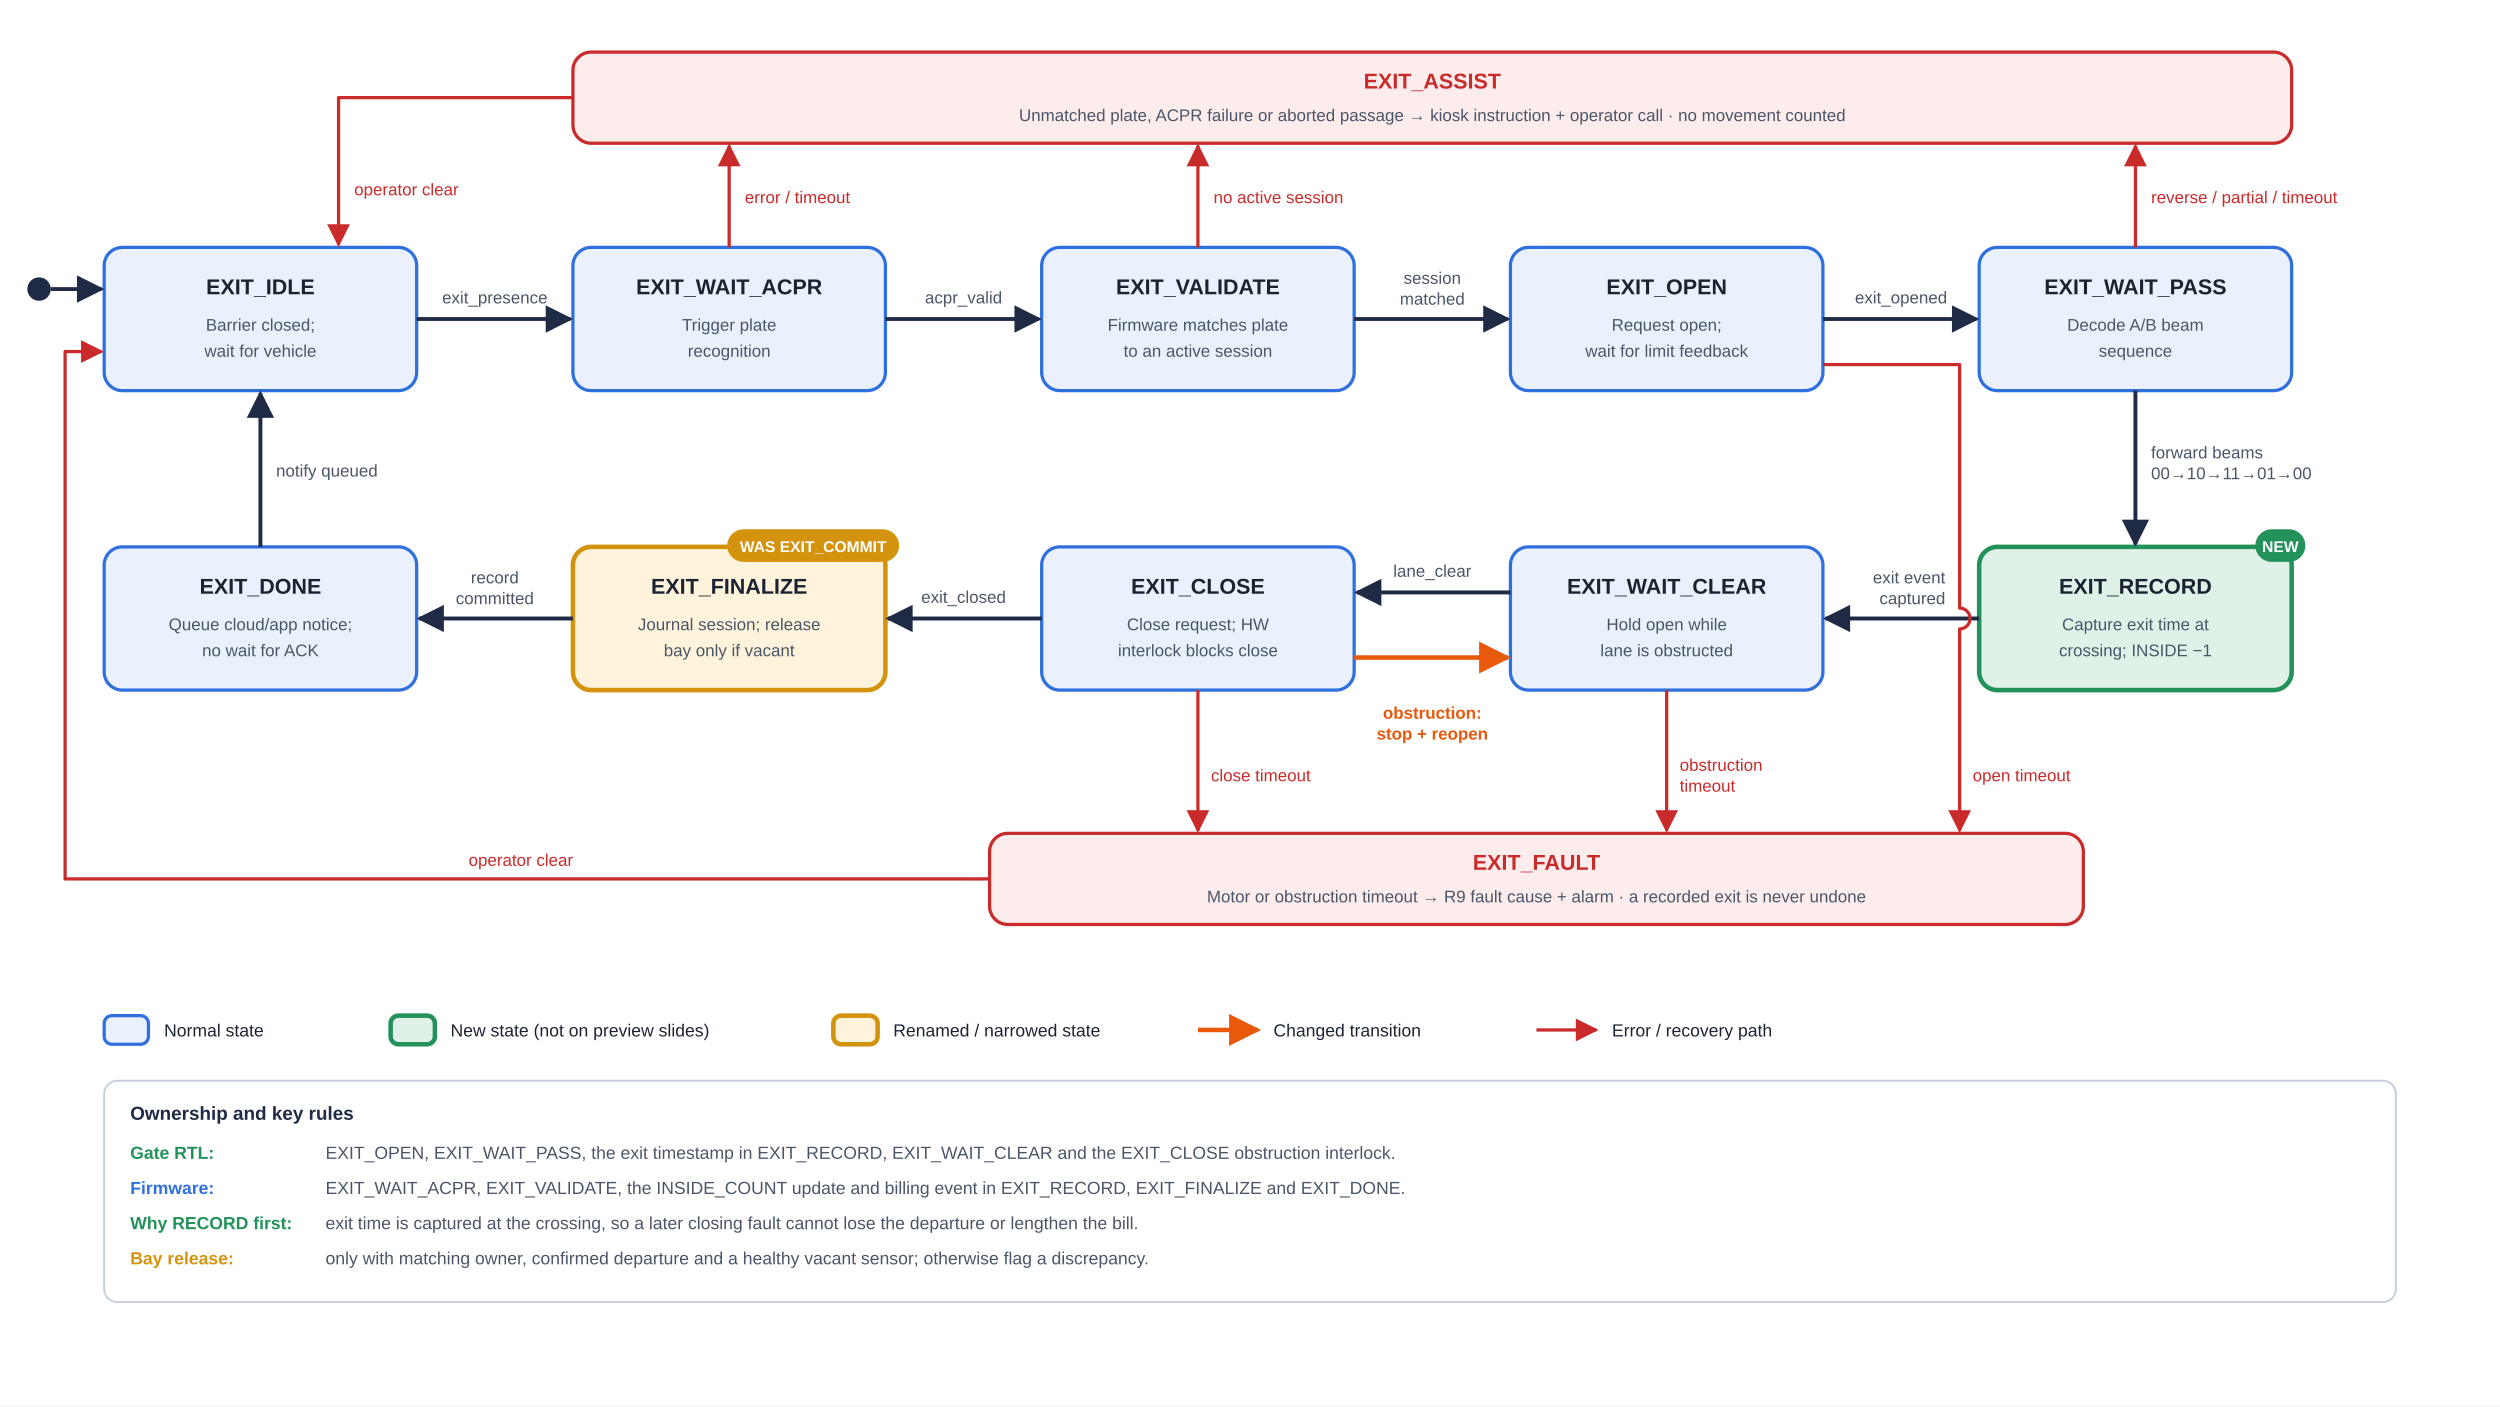
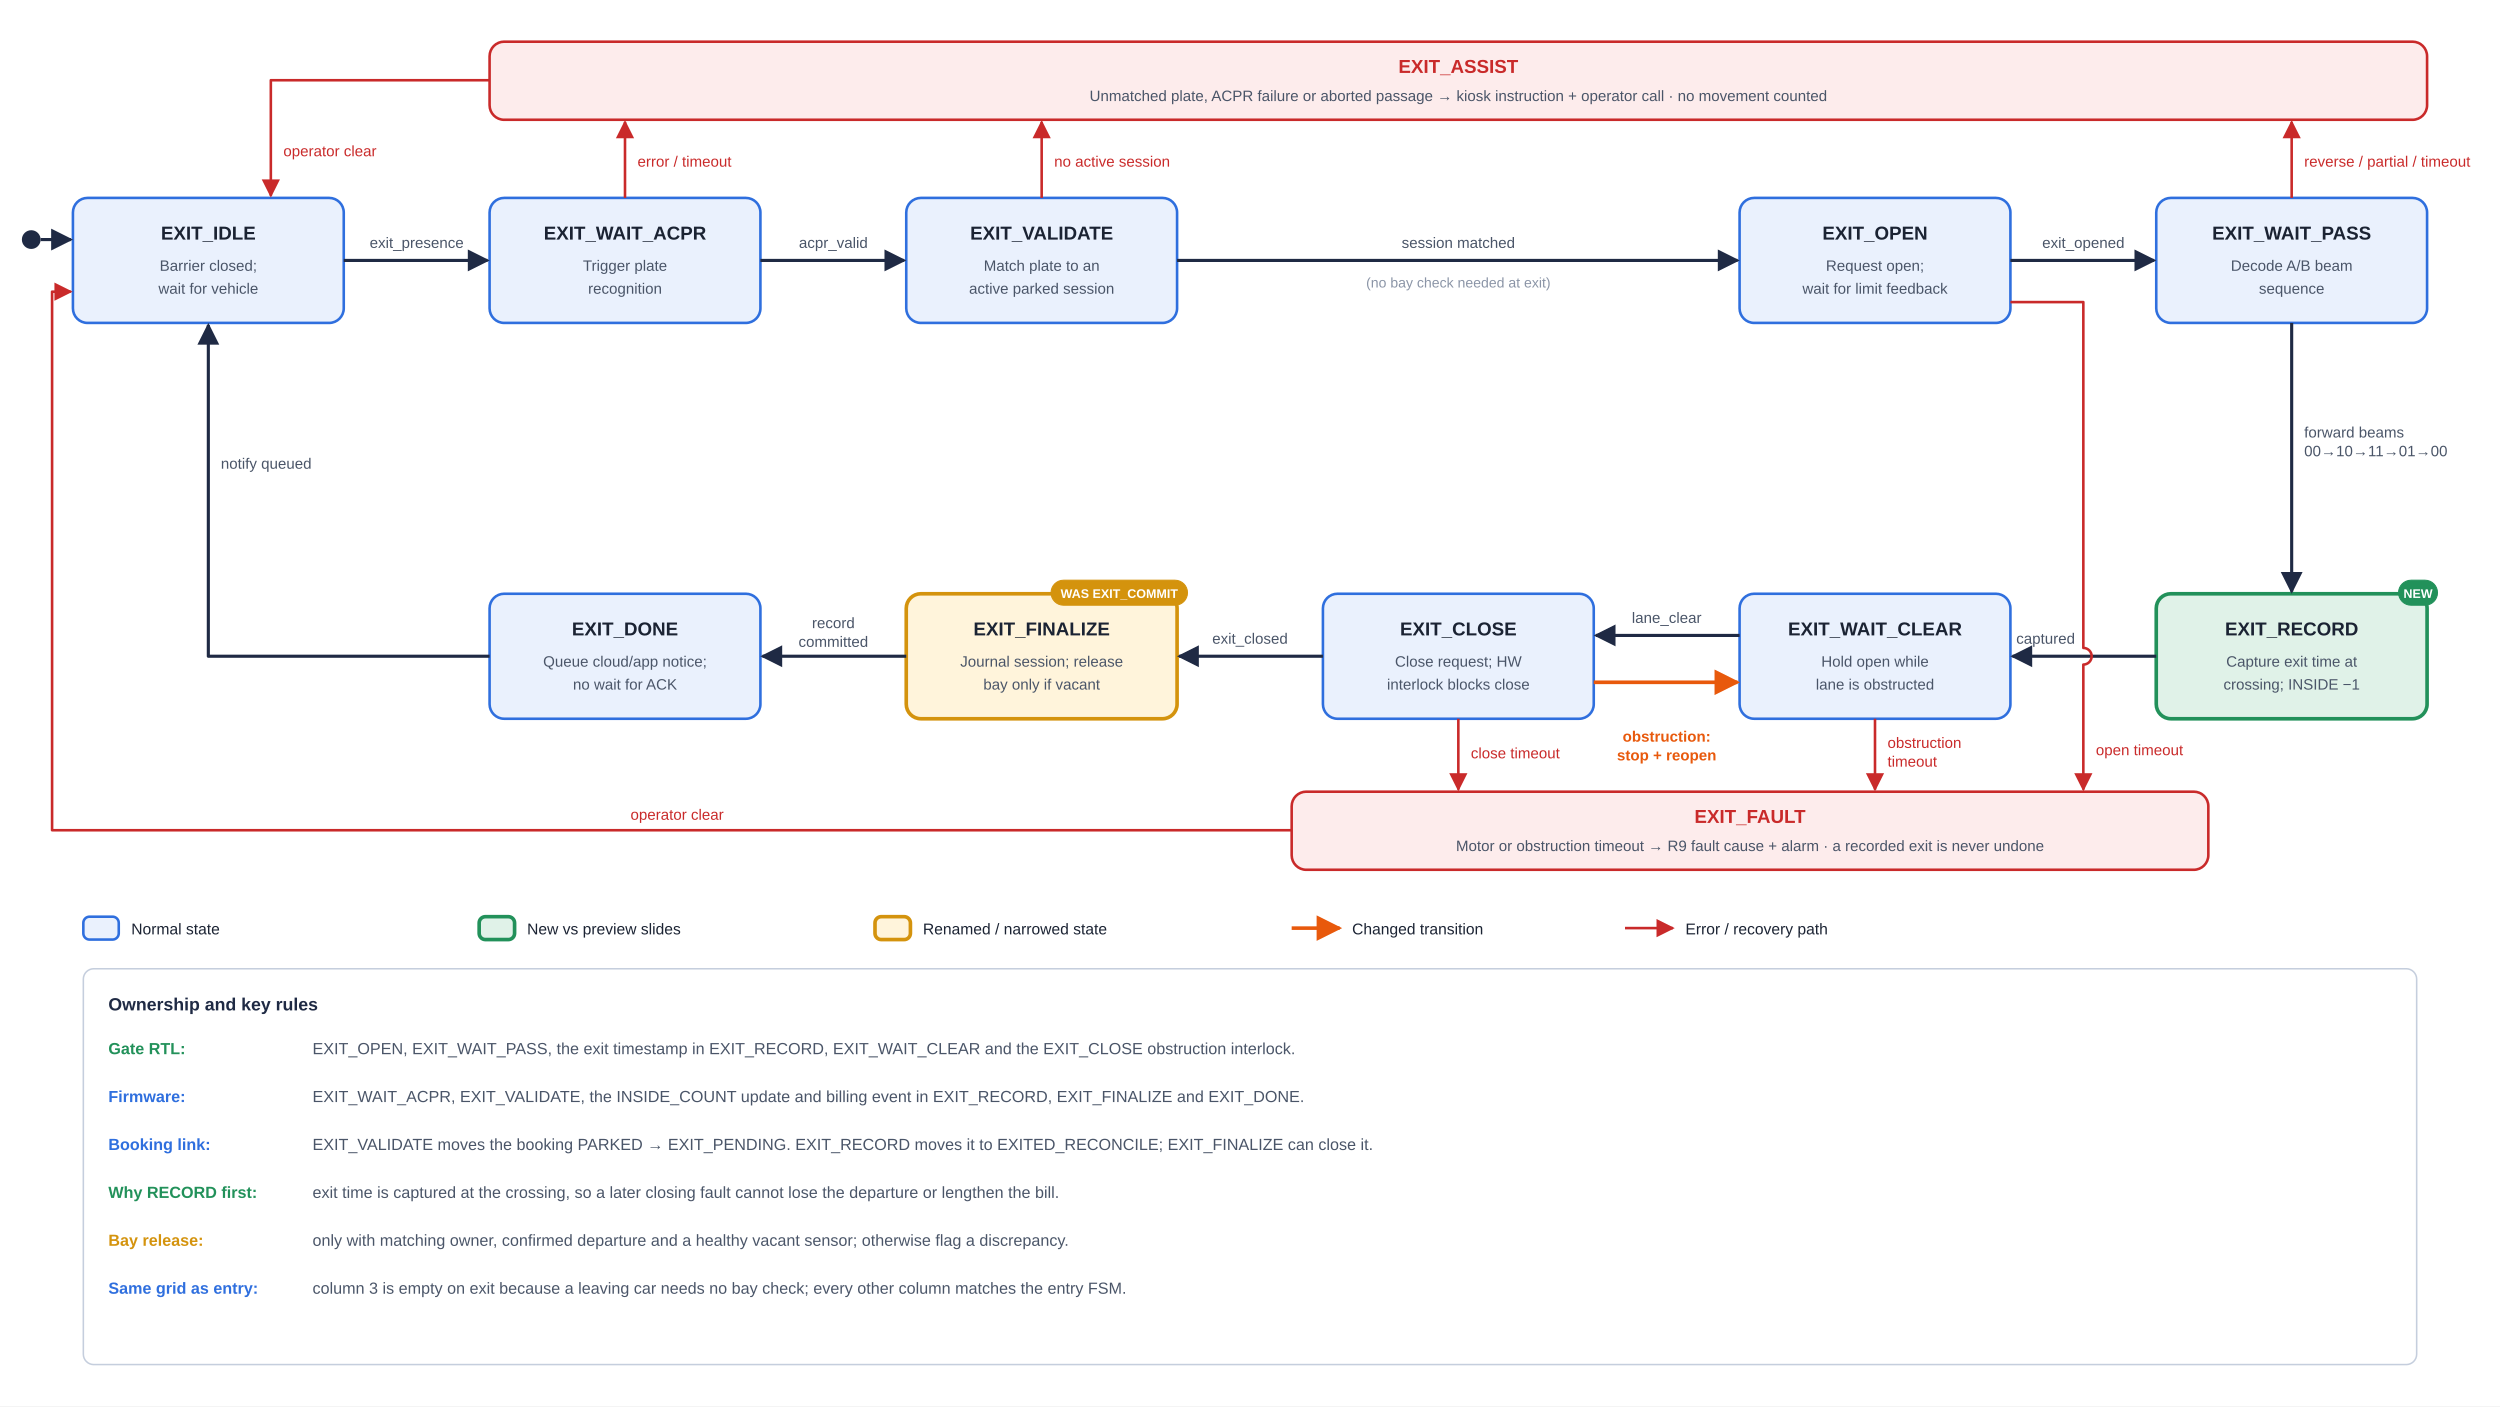
- <svg xmlns="http://www.w3.org/2000/svg" width="1920" height="1080" viewBox="0 0 1920 1080">
+ <svg xmlns="http://www.w3.org/2000/svg" width="2400" height="1350" viewBox="0 0 2400 1350">
  <defs>
    <marker id="a1F2A44" viewBox="0 0 10 10" refX="9" refY="5" markerWidth="7" markerHeight="7" orient="auto">
      <path d="M0,0 L10,5 L0,10 z" fill="#1F2A44" />
    </marker>
    <marker id="s1F2A44" viewBox="0 0 10 10" refX="1" refY="5" markerWidth="7" markerHeight="7" orient="auto">
      <path d="M10,0 L0,5 L10,10 z" fill="#1F2A44" />
    </marker>
    <marker id="aE8590C" viewBox="0 0 10 10" refX="9" refY="5" markerWidth="7" markerHeight="7" orient="auto">
      <path d="M0,0 L10,5 L0,10 z" fill="#E8590C" />
    </marker>
    <marker id="sE8590C" viewBox="0 0 10 10" refX="1" refY="5" markerWidth="7" markerHeight="7" orient="auto">
      <path d="M10,0 L0,5 L10,10 z" fill="#E8590C" />
    </marker>
    <marker id="aC92A2A" viewBox="0 0 10 10" refX="9" refY="5" markerWidth="7" markerHeight="7" orient="auto">
      <path d="M0,0 L10,5 L0,10 z" fill="#C92A2A" />
    </marker>
    <marker id="sC92A2A" viewBox="0 0 10 10" refX="1" refY="5" markerWidth="7" markerHeight="7" orient="auto">
      <path d="M10,0 L0,5 L10,10 z" fill="#C92A2A" />
    </marker>
+     <marker id="a22915A" viewBox="0 0 10 10" refX="9" refY="5" markerWidth="7" markerHeight="7" orient="auto">
+       <path d="M0,0 L10,5 L0,10 z" fill="#22915A" />
+     </marker>
+     <marker id="s22915A" viewBox="0 0 10 10" refX="1" refY="5" markerWidth="7" markerHeight="7" orient="auto">
+       <path d="M10,0 L0,5 L10,10 z" fill="#22915A" />
+     </marker>
  </defs>
-   <rect width="1920" height="1080" fill="#FFFFFF" />
-   <rect x="80" y="190" width="240" height="110" rx="14" fill="#EAF1FD" stroke="#2F6FDE" stroke-width="2.5" />
-   <text x="200" y="226" font-family="Segoe UI, Arial, Helvetica, sans-serif" font-size="16.5" font-weight="700" fill="#1B2333" text-anchor="middle">EXIT_IDLE</text>
-   <text x="200" y="254" font-family="Segoe UI, Arial, Helvetica, sans-serif" font-size="13" font-weight="400" fill="#4A5568" text-anchor="middle">Barrier closed;</text>
-   <text x="200" y="274" font-family="Segoe UI, Arial, Helvetica, sans-serif" font-size="13" font-weight="400" fill="#4A5568" text-anchor="middle">wait for vehicle</text>
-   <rect x="440" y="190" width="240" height="110" rx="14" fill="#EAF1FD" stroke="#2F6FDE" stroke-width="2.5" />
-   <text x="560" y="226" font-family="Segoe UI, Arial, Helvetica, sans-serif" font-size="16.5" font-weight="700" fill="#1B2333" text-anchor="middle">EXIT_WAIT_ACPR</text>
-   <text x="560" y="254" font-family="Segoe UI, Arial, Helvetica, sans-serif" font-size="13" font-weight="400" fill="#4A5568" text-anchor="middle">Trigger plate</text>
-   <text x="560" y="274" font-family="Segoe UI, Arial, Helvetica, sans-serif" font-size="13" font-weight="400" fill="#4A5568" text-anchor="middle">recognition</text>
-   <rect x="800" y="190" width="240" height="110" rx="14" fill="#EAF1FD" stroke="#2F6FDE" stroke-width="2.5" />
-   <text x="920" y="226" font-family="Segoe UI, Arial, Helvetica, sans-serif" font-size="16.5" font-weight="700" fill="#1B2333" text-anchor="middle">EXIT_VALIDATE</text>
-   <text x="920" y="254" font-family="Segoe UI, Arial, Helvetica, sans-serif" font-size="13" font-weight="400" fill="#4A5568" text-anchor="middle">Firmware matches plate</text>
-   <text x="920" y="274" font-family="Segoe UI, Arial, Helvetica, sans-serif" font-size="13" font-weight="400" fill="#4A5568" text-anchor="middle">to an active session</text>
-   <rect x="1160" y="190" width="240" height="110" rx="14" fill="#EAF1FD" stroke="#2F6FDE" stroke-width="2.5" />
-   <text x="1280" y="226" font-family="Segoe UI, Arial, Helvetica, sans-serif" font-size="16.5" font-weight="700" fill="#1B2333" text-anchor="middle">EXIT_OPEN</text>
-   <text x="1280" y="254" font-family="Segoe UI, Arial, Helvetica, sans-serif" font-size="13" font-weight="400" fill="#4A5568" text-anchor="middle">Request open;</text>
-   <text x="1280" y="274" font-family="Segoe UI, Arial, Helvetica, sans-serif" font-size="13" font-weight="400" fill="#4A5568" text-anchor="middle">wait for limit feedback</text>
-   <rect x="1520" y="190" width="240" height="110" rx="14" fill="#EAF1FD" stroke="#2F6FDE" stroke-width="2.5" />
-   <text x="1640" y="226" font-family="Segoe UI, Arial, Helvetica, sans-serif" font-size="16.5" font-weight="700" fill="#1B2333" text-anchor="middle">EXIT_WAIT_PASS</text>
-   <text x="1640" y="254" font-family="Segoe UI, Arial, Helvetica, sans-serif" font-size="13" font-weight="400" fill="#4A5568" text-anchor="middle">Decode A/B beam</text>
-   <text x="1640" y="274" font-family="Segoe UI, Arial, Helvetica, sans-serif" font-size="13" font-weight="400" fill="#4A5568" text-anchor="middle">sequence</text>
-   <rect x="1520" y="420" width="240" height="110" rx="14" fill="#E0F2E8" stroke="#22915A" stroke-width="3.5" />
-   <text x="1640" y="456" font-family="Segoe UI, Arial, Helvetica, sans-serif" font-size="16.5" font-weight="700" fill="#1B2333" text-anchor="middle">EXIT_RECORD</text>
-   <text x="1640" y="484" font-family="Segoe UI, Arial, Helvetica, sans-serif" font-size="13" font-weight="400" fill="#4A5568" text-anchor="middle">Capture exit time at</text>
-   <text x="1640" y="504" font-family="Segoe UI, Arial, Helvetica, sans-serif" font-size="13" font-weight="400" fill="#4A5568" text-anchor="middle">crossing; INSIDE −1</text>
-   <rect x="1732.6" y="407" width="37.4" height="24" rx="12" fill="#22915A" stroke="#22915A" stroke-width="1" />
-   <text x="1751.3" y="424" font-family="Segoe UI, Arial, Helvetica, sans-serif" font-size="12" font-weight="700" fill="#FFFFFF" text-anchor="middle">NEW</text>
-   <rect x="1160" y="420" width="240" height="110" rx="14" fill="#EAF1FD" stroke="#2F6FDE" stroke-width="2.5" />
-   <text x="1280" y="456" font-family="Segoe UI, Arial, Helvetica, sans-serif" font-size="16.5" font-weight="700" fill="#1B2333" text-anchor="middle">EXIT_WAIT_CLEAR</text>
-   <text x="1280" y="484" font-family="Segoe UI, Arial, Helvetica, sans-serif" font-size="13" font-weight="400" fill="#4A5568" text-anchor="middle">Hold open while</text>
-   <text x="1280" y="504" font-family="Segoe UI, Arial, Helvetica, sans-serif" font-size="13" font-weight="400" fill="#4A5568" text-anchor="middle">lane is obstructed</text>
-   <rect x="800" y="420" width="240" height="110" rx="14" fill="#EAF1FD" stroke="#2F6FDE" stroke-width="2.5" />
-   <text x="920" y="456" font-family="Segoe UI, Arial, Helvetica, sans-serif" font-size="16.5" font-weight="700" fill="#1B2333" text-anchor="middle">EXIT_CLOSE</text>
-   <text x="920" y="484" font-family="Segoe UI, Arial, Helvetica, sans-serif" font-size="13" font-weight="400" fill="#4A5568" text-anchor="middle">Close request; HW</text>
-   <text x="920" y="504" font-family="Segoe UI, Arial, Helvetica, sans-serif" font-size="13" font-weight="400" fill="#4A5568" text-anchor="middle">interlock blocks close</text>
-   <rect x="440" y="420" width="240" height="110" rx="14" fill="#FFF4DB" stroke="#D4930D" stroke-width="3.5" />
-   <text x="560" y="456" font-family="Segoe UI, Arial, Helvetica, sans-serif" font-size="16.5" font-weight="700" fill="#1B2333" text-anchor="middle">EXIT_FINALIZE</text>
-   <text x="560" y="484" font-family="Segoe UI, Arial, Helvetica, sans-serif" font-size="13" font-weight="400" fill="#4A5568" text-anchor="middle">Journal session; release</text>
-   <text x="560" y="504" font-family="Segoe UI, Arial, Helvetica, sans-serif" font-size="13" font-weight="400" fill="#4A5568" text-anchor="middle">bay only if vacant</text>
-   <rect x="559.0" y="407" width="131.0" height="24" rx="12" fill="#D4930D" stroke="#D4930D" stroke-width="1" />
-   <text x="624.5" y="424" font-family="Segoe UI, Arial, Helvetica, sans-serif" font-size="12" font-weight="700" fill="#FFFFFF" text-anchor="middle">WAS EXIT_COMMIT</text>
-   <rect x="80" y="420" width="240" height="110" rx="14" fill="#EAF1FD" stroke="#2F6FDE" stroke-width="2.5" />
-   <text x="200" y="456" font-family="Segoe UI, Arial, Helvetica, sans-serif" font-size="16.5" font-weight="700" fill="#1B2333" text-anchor="middle">EXIT_DONE</text>
-   <text x="200" y="484" font-family="Segoe UI, Arial, Helvetica, sans-serif" font-size="13" font-weight="400" fill="#4A5568" text-anchor="middle">Queue cloud/app notice;</text>
-   <text x="200" y="504" font-family="Segoe UI, Arial, Helvetica, sans-serif" font-size="13" font-weight="400" fill="#4A5568" text-anchor="middle">no wait for ACK</text>
-   <rect x="440" y="40" width="1320" height="70" rx="14" fill="#FDECEC" stroke="#C92A2A" stroke-width="2.5" />
-   <text x="1100" y="68" font-family="Segoe UI, Arial, Helvetica, sans-serif" font-size="16.5" font-weight="700" fill="#C92A2A" text-anchor="middle">EXIT_ASSIST</text>
-   <text x="1100" y="93" font-family="Segoe UI, Arial, Helvetica, sans-serif" font-size="13" font-weight="400" fill="#4A5568" text-anchor="middle">Unmatched plate, ACPR failure or aborted passage  →  kiosk instruction + operator call  ·  no movement counted</text>
-   <rect x="760" y="640" width="840" height="70" rx="14" fill="#FDECEC" stroke="#C92A2A" stroke-width="2.5" />
-   <text x="1180" y="668" font-family="Segoe UI, Arial, Helvetica, sans-serif" font-size="16.5" font-weight="700" fill="#C92A2A" text-anchor="middle">EXIT_FAULT</text>
-   <text x="1180" y="693" font-family="Segoe UI, Arial, Helvetica, sans-serif" font-size="13" font-weight="400" fill="#4A5568" text-anchor="middle">Motor or obstruction timeout  →  R9 fault cause + alarm  ·  a recorded exit is never undone</text>
-   <path d="M320,245 H438" fill="none" stroke="#1F2A44" stroke-width="3" stroke-linejoin="round" marker-end="url(#a1F2A44)" />
-   <text x="380" y="233" font-family="Segoe UI, Arial, Helvetica, sans-serif" font-size="13" font-weight="500" fill="#4A5568" text-anchor="middle">exit_presence</text>
-   <path d="M680,245 H798" fill="none" stroke="#1F2A44" stroke-width="3" stroke-linejoin="round" marker-end="url(#a1F2A44)" />
-   <text x="740" y="233" font-family="Segoe UI, Arial, Helvetica, sans-serif" font-size="13" font-weight="500" fill="#4A5568" text-anchor="middle">acpr_valid</text>
-   <path d="M1040,245 H1158" fill="none" stroke="#1F2A44" stroke-width="3" stroke-linejoin="round" marker-end="url(#a1F2A44)" />
-   <text x="1100" y="218" font-family="Segoe UI, Arial, Helvetica, sans-serif" font-size="13" font-weight="500" fill="#4A5568" text-anchor="middle">session</text>
-   <text x="1100" y="234" font-family="Segoe UI, Arial, Helvetica, sans-serif" font-size="13" font-weight="500" fill="#4A5568" text-anchor="middle">matched</text>
-   <path d="M1400,245 H1518" fill="none" stroke="#1F2A44" stroke-width="3" stroke-linejoin="round" marker-end="url(#a1F2A44)" />
-   <text x="1460" y="233" font-family="Segoe UI, Arial, Helvetica, sans-serif" font-size="13" font-weight="500" fill="#4A5568" text-anchor="middle">exit_opened</text>
-   <path d="M1640,300 V418" fill="none" stroke="#1F2A44" stroke-width="3" stroke-linejoin="round" marker-end="url(#a1F2A44)" />
-   <text x="1652" y="352" font-family="Segoe UI, Arial, Helvetica, sans-serif" font-size="13" font-weight="500" fill="#4A5568" text-anchor="start">forward beams</text>
-   <text x="1652" y="368" font-family="Segoe UI, Arial, Helvetica, sans-serif" font-size="13" font-weight="500" fill="#4A5568" text-anchor="start">00→10→11→01→00</text>
-   <path d="M1520,475 H1402" fill="none" stroke="#1F2A44" stroke-width="3" stroke-linejoin="round" marker-end="url(#a1F2A44)" />
-   <text x="1494" y="448" font-family="Segoe UI, Arial, Helvetica, sans-serif" font-size="13" font-weight="500" fill="#4A5568" text-anchor="end">exit event</text>
-   <text x="1494" y="464" font-family="Segoe UI, Arial, Helvetica, sans-serif" font-size="13" font-weight="500" fill="#4A5568" text-anchor="end">captured</text>
-   <path d="M1160,455 H1042" fill="none" stroke="#1F2A44" stroke-width="3" stroke-linejoin="round" marker-end="url(#a1F2A44)" />
-   <text x="1100" y="443" font-family="Segoe UI, Arial, Helvetica, sans-serif" font-size="13" font-weight="500" fill="#4A5568" text-anchor="middle">lane_clear</text>
-   <path d="M1040,505 H1158" fill="none" stroke="#E8590C" stroke-width="3.5" stroke-linejoin="round" marker-end="url(#aE8590C)" />
-   <text x="1100" y="552" font-family="Segoe UI, Arial, Helvetica, sans-serif" font-size="13" font-weight="700" fill="#E8590C" text-anchor="middle">obstruction:</text>
-   <text x="1100" y="568" font-family="Segoe UI, Arial, Helvetica, sans-serif" font-size="13" font-weight="700" fill="#E8590C" text-anchor="middle">stop + reopen</text>
-   <path d="M800,475 H682" fill="none" stroke="#1F2A44" stroke-width="3" stroke-linejoin="round" marker-end="url(#a1F2A44)" />
-   <text x="740" y="463" font-family="Segoe UI, Arial, Helvetica, sans-serif" font-size="13" font-weight="500" fill="#4A5568" text-anchor="middle">exit_closed</text>
-   <path d="M440,475 H322" fill="none" stroke="#1F2A44" stroke-width="3" stroke-linejoin="round" marker-end="url(#a1F2A44)" />
-   <text x="380" y="448" font-family="Segoe UI, Arial, Helvetica, sans-serif" font-size="13" font-weight="500" fill="#4A5568" text-anchor="middle">record</text>
-   <text x="380" y="464" font-family="Segoe UI, Arial, Helvetica, sans-serif" font-size="13" font-weight="500" fill="#4A5568" text-anchor="middle">committed</text>
-   <path d="M200,420 V302" fill="none" stroke="#1F2A44" stroke-width="3" stroke-linejoin="round" marker-end="url(#a1F2A44)" />
-   <text x="212" y="366" font-family="Segoe UI, Arial, Helvetica, sans-serif" font-size="13" font-weight="500" fill="#4A5568" text-anchor="start">notify queued</text>
-   <circle cx="30" cy="222" r="9" fill="#1F2A44" />
-   <path d="M39,222 H78" fill="none" stroke="#1F2A44" stroke-width="3" stroke-linejoin="round" marker-end="url(#a1F2A44)" />
-   <path d="M560,190 V112" fill="none" stroke="#C92A2A" stroke-width="2.5" stroke-linejoin="round" marker-end="url(#aC92A2A)" />
-   <text x="572" y="156" font-family="Segoe UI, Arial, Helvetica, sans-serif" font-size="13" font-weight="500" fill="#C92A2A" text-anchor="start">error / timeout</text>
-   <path d="M920,190 V112" fill="none" stroke="#C92A2A" stroke-width="2.5" stroke-linejoin="round" marker-end="url(#aC92A2A)" />
-   <text x="932" y="156" font-family="Segoe UI, Arial, Helvetica, sans-serif" font-size="13" font-weight="500" fill="#C92A2A" text-anchor="start">no active session</text>
-   <path d="M1640,190 V112" fill="none" stroke="#C92A2A" stroke-width="2.5" stroke-linejoin="round" marker-end="url(#aC92A2A)" />
-   <text x="1652" y="156" font-family="Segoe UI, Arial, Helvetica, sans-serif" font-size="13" font-weight="500" fill="#C92A2A" text-anchor="start">reverse / partial / timeout</text>
-   <path d="M1400,280 H1505 V467 A8,8 0 0,1 1505,483 V638" fill="none" stroke="#C92A2A" stroke-width="2.5" stroke-linejoin="round" marker-end="url(#aC92A2A)" />
-   <text x="1515" y="600" font-family="Segoe UI, Arial, Helvetica, sans-serif" font-size="13" font-weight="500" fill="#C92A2A" text-anchor="start">open timeout</text>
-   <path d="M1280,530 V638" fill="none" stroke="#C92A2A" stroke-width="2.5" stroke-linejoin="round" marker-end="url(#aC92A2A)" />
-   <text x="1290" y="592" font-family="Segoe UI, Arial, Helvetica, sans-serif" font-size="13" font-weight="500" fill="#C92A2A" text-anchor="start">obstruction</text>
-   <text x="1290" y="608" font-family="Segoe UI, Arial, Helvetica, sans-serif" font-size="13" font-weight="500" fill="#C92A2A" text-anchor="start">timeout</text>
-   <path d="M920,530 V638" fill="none" stroke="#C92A2A" stroke-width="2.5" stroke-linejoin="round" marker-end="url(#aC92A2A)" />
-   <text x="930" y="600" font-family="Segoe UI, Arial, Helvetica, sans-serif" font-size="13" font-weight="500" fill="#C92A2A" text-anchor="start">close timeout</text>
-   <path d="M440,75 H260 V188" fill="none" stroke="#C92A2A" stroke-width="2.5" stroke-linejoin="round" marker-end="url(#aC92A2A)" />
-   <text x="272" y="150" font-family="Segoe UI, Arial, Helvetica, sans-serif" font-size="13" font-weight="500" fill="#C92A2A" text-anchor="start">operator clear</text>
-   <path d="M760,675 H50 V270 H78" fill="none" stroke="#C92A2A" stroke-width="2.5" stroke-linejoin="round" marker-end="url(#aC92A2A)" />
-   <text x="400" y="665" font-family="Segoe UI, Arial, Helvetica, sans-serif" font-size="13" font-weight="500" fill="#C92A2A" text-anchor="middle">operator clear</text>
-   <rect x="80" y="780" width="34" height="22" rx="6" fill="#EAF1FD" stroke="#2F6FDE" stroke-width="2.5" />
-   <text x="126" y="796" font-family="Segoe UI, Arial, Helvetica, sans-serif" font-size="13.5" font-weight="400" fill="#1B2333" text-anchor="start">Normal state</text>
-   <rect x="300" y="780" width="34" height="22" rx="6" fill="#E0F2E8" stroke="#22915A" stroke-width="3.5" />
-   <text x="346" y="796" font-family="Segoe UI, Arial, Helvetica, sans-serif" font-size="13.5" font-weight="400" fill="#1B2333" text-anchor="start">New state (not on preview slides)</text>
-   <rect x="640" y="780" width="34" height="22" rx="6" fill="#FFF4DB" stroke="#D4930D" stroke-width="3.5" />
-   <text x="686" y="796" font-family="Segoe UI, Arial, Helvetica, sans-serif" font-size="13.5" font-weight="400" fill="#1B2333" text-anchor="start">Renamed / narrowed state</text>
-   <path d="M920,791 H966" fill="none" stroke="#E8590C" stroke-width="3.5" stroke-linejoin="round" marker-end="url(#aE8590C)" />
-   <text x="978" y="796" font-family="Segoe UI, Arial, Helvetica, sans-serif" font-size="13.5" font-weight="400" fill="#1B2333" text-anchor="start">Changed transition</text>
-   <path d="M1180,791 H1226" fill="none" stroke="#C92A2A" stroke-width="2.5" stroke-linejoin="round" marker-end="url(#aC92A2A)" />
-   <text x="1238" y="796" font-family="Segoe UI, Arial, Helvetica, sans-serif" font-size="13.5" font-weight="400" fill="#1B2333" text-anchor="start">Error / recovery path</text>
-   <rect x="80" y="830" width="1760" height="170" rx="10" fill="#FFFFFF" stroke="#C5CEDD" stroke-width="1.5" />
-   <text x="100" y="860" font-family="Segoe UI, Arial, Helvetica, sans-serif" font-size="14.5" font-weight="700" fill="#1F2A44" text-anchor="start">Ownership and key rules</text>
-   <text x="100" y="890" font-family="Segoe UI, Arial, Helvetica, sans-serif" font-size="13.5" font-weight="700" fill="#22915A" text-anchor="start">Gate RTL:</text>
-   <text x="250" y="890" font-family="Segoe UI, Arial, Helvetica, sans-serif" font-size="13.5" font-weight="400" fill="#4A5568" text-anchor="start">EXIT_OPEN, EXIT_WAIT_PASS, the exit timestamp in EXIT_RECORD, EXIT_WAIT_CLEAR and the EXIT_CLOSE obstruction interlock.</text>
-   <text x="100" y="917" font-family="Segoe UI, Arial, Helvetica, sans-serif" font-size="13.5" font-weight="700" fill="#2F6FDE" text-anchor="start">Firmware:</text>
-   <text x="250" y="917" font-family="Segoe UI, Arial, Helvetica, sans-serif" font-size="13.5" font-weight="400" fill="#4A5568" text-anchor="start">EXIT_WAIT_ACPR, EXIT_VALIDATE, the INSIDE_COUNT update and billing event in EXIT_RECORD, EXIT_FINALIZE and EXIT_DONE.</text>
-   <text x="100" y="944" font-family="Segoe UI, Arial, Helvetica, sans-serif" font-size="13.5" font-weight="700" fill="#22915A" text-anchor="start">Why RECORD first:</text>
-   <text x="250" y="944" font-family="Segoe UI, Arial, Helvetica, sans-serif" font-size="13.5" font-weight="400" fill="#4A5568" text-anchor="start">exit time is captured at the crossing, so a later closing fault cannot lose the departure or lengthen the bill.</text>
-   <text x="100" y="971" font-family="Segoe UI, Arial, Helvetica, sans-serif" font-size="13.5" font-weight="700" fill="#D4930D" text-anchor="start">Bay release:</text>
-   <text x="250" y="971" font-family="Segoe UI, Arial, Helvetica, sans-serif" font-size="13.5" font-weight="400" fill="#4A5568" text-anchor="start">only with matching owner, confirmed departure and a healthy vacant sensor; otherwise flag a discrepancy.</text>
+   <rect width="2400" height="1350" fill="#FFFFFF" />
+   <rect x="70.0" y="190" width="260" height="120" rx="14" fill="#EAF1FD" stroke="#2F6FDE" stroke-width="2.5" />
+   <text x="200" y="230" font-family="Segoe UI, Arial, Helvetica, sans-serif" font-size="18" font-weight="700" fill="#1B2333" text-anchor="middle">EXIT_IDLE</text>
+   <text x="200" y="260" font-family="Segoe UI, Arial, Helvetica, sans-serif" font-size="14.5" font-weight="400" fill="#4A5568" text-anchor="middle">Barrier closed;</text>
+   <text x="200" y="282" font-family="Segoe UI, Arial, Helvetica, sans-serif" font-size="14.5" font-weight="400" fill="#4A5568" text-anchor="middle">wait for vehicle</text>
+   <rect x="470.0" y="190" width="260" height="120" rx="14" fill="#EAF1FD" stroke="#2F6FDE" stroke-width="2.5" />
+   <text x="600" y="230" font-family="Segoe UI, Arial, Helvetica, sans-serif" font-size="18" font-weight="700" fill="#1B2333" text-anchor="middle">EXIT_WAIT_ACPR</text>
+   <text x="600" y="260" font-family="Segoe UI, Arial, Helvetica, sans-serif" font-size="14.5" font-weight="400" fill="#4A5568" text-anchor="middle">Trigger plate</text>
+   <text x="600" y="282" font-family="Segoe UI, Arial, Helvetica, sans-serif" font-size="14.5" font-weight="400" fill="#4A5568" text-anchor="middle">recognition</text>
+   <rect x="870.0" y="190" width="260" height="120" rx="14" fill="#EAF1FD" stroke="#2F6FDE" stroke-width="2.5" />
+   <text x="1000" y="230" font-family="Segoe UI, Arial, Helvetica, sans-serif" font-size="18" font-weight="700" fill="#1B2333" text-anchor="middle">EXIT_VALIDATE</text>
+   <text x="1000" y="260" font-family="Segoe UI, Arial, Helvetica, sans-serif" font-size="14.5" font-weight="400" fill="#4A5568" text-anchor="middle">Match plate to an</text>
+   <text x="1000" y="282" font-family="Segoe UI, Arial, Helvetica, sans-serif" font-size="14.5" font-weight="400" fill="#4A5568" text-anchor="middle">active parked session</text>
+   <rect x="1670.0" y="190" width="260" height="120" rx="14" fill="#EAF1FD" stroke="#2F6FDE" stroke-width="2.5" />
+   <text x="1800" y="230" font-family="Segoe UI, Arial, Helvetica, sans-serif" font-size="18" font-weight="700" fill="#1B2333" text-anchor="middle">EXIT_OPEN</text>
+   <text x="1800" y="260" font-family="Segoe UI, Arial, Helvetica, sans-serif" font-size="14.5" font-weight="400" fill="#4A5568" text-anchor="middle">Request open;</text>
+   <text x="1800" y="282" font-family="Segoe UI, Arial, Helvetica, sans-serif" font-size="14.5" font-weight="400" fill="#4A5568" text-anchor="middle">wait for limit feedback</text>
+   <rect x="2070.0" y="190" width="260" height="120" rx="14" fill="#EAF1FD" stroke="#2F6FDE" stroke-width="2.5" />
+   <text x="2200" y="230" font-family="Segoe UI, Arial, Helvetica, sans-serif" font-size="18" font-weight="700" fill="#1B2333" text-anchor="middle">EXIT_WAIT_PASS</text>
+   <text x="2200" y="260" font-family="Segoe UI, Arial, Helvetica, sans-serif" font-size="14.5" font-weight="400" fill="#4A5568" text-anchor="middle">Decode A/B beam</text>
+   <text x="2200" y="282" font-family="Segoe UI, Arial, Helvetica, sans-serif" font-size="14.5" font-weight="400" fill="#4A5568" text-anchor="middle">sequence</text>
+   <rect x="2070.0" y="570" width="260" height="120" rx="14" fill="#E0F2E8" stroke="#22915A" stroke-width="3.5" />
+   <text x="2200" y="610" font-family="Segoe UI, Arial, Helvetica, sans-serif" font-size="18" font-weight="700" fill="#1B2333" text-anchor="middle">EXIT_RECORD</text>
+   <text x="2200" y="640" font-family="Segoe UI, Arial, Helvetica, sans-serif" font-size="14.5" font-weight="400" fill="#4A5568" text-anchor="middle">Capture exit time at</text>
+   <text x="2200" y="662" font-family="Segoe UI, Arial, Helvetica, sans-serif" font-size="14.5" font-weight="400" fill="#4A5568" text-anchor="middle">crossing; INSIDE −1</text>
+   <rect x="2302.6" y="557" width="37.4" height="24" rx="12" fill="#22915A" stroke="#22915A" stroke-width="1" />
+   <text x="2321.3" y="574" font-family="Segoe UI, Arial, Helvetica, sans-serif" font-size="12" font-weight="700" fill="#FFFFFF" text-anchor="middle">NEW</text>
+   <rect x="1670.0" y="570" width="260" height="120" rx="14" fill="#EAF1FD" stroke="#2F6FDE" stroke-width="2.5" />
+   <text x="1800" y="610" font-family="Segoe UI, Arial, Helvetica, sans-serif" font-size="18" font-weight="700" fill="#1B2333" text-anchor="middle">EXIT_WAIT_CLEAR</text>
+   <text x="1800" y="640" font-family="Segoe UI, Arial, Helvetica, sans-serif" font-size="14.5" font-weight="400" fill="#4A5568" text-anchor="middle">Hold open while</text>
+   <text x="1800" y="662" font-family="Segoe UI, Arial, Helvetica, sans-serif" font-size="14.5" font-weight="400" fill="#4A5568" text-anchor="middle">lane is obstructed</text>
+   <rect x="1270.0" y="570" width="260" height="120" rx="14" fill="#EAF1FD" stroke="#2F6FDE" stroke-width="2.5" />
+   <text x="1400" y="610" font-family="Segoe UI, Arial, Helvetica, sans-serif" font-size="18" font-weight="700" fill="#1B2333" text-anchor="middle">EXIT_CLOSE</text>
+   <text x="1400" y="640" font-family="Segoe UI, Arial, Helvetica, sans-serif" font-size="14.5" font-weight="400" fill="#4A5568" text-anchor="middle">Close request; HW</text>
+   <text x="1400" y="662" font-family="Segoe UI, Arial, Helvetica, sans-serif" font-size="14.5" font-weight="400" fill="#4A5568" text-anchor="middle">interlock blocks close</text>
+   <rect x="870.0" y="570" width="260" height="120" rx="14" fill="#FFF4DB" stroke="#D4930D" stroke-width="3.5" />
+   <text x="1000" y="610" font-family="Segoe UI, Arial, Helvetica, sans-serif" font-size="18" font-weight="700" fill="#1B2333" text-anchor="middle">EXIT_FINALIZE</text>
+   <text x="1000" y="640" font-family="Segoe UI, Arial, Helvetica, sans-serif" font-size="14.5" font-weight="400" fill="#4A5568" text-anchor="middle">Journal session; release</text>
+   <text x="1000" y="662" font-family="Segoe UI, Arial, Helvetica, sans-serif" font-size="14.5" font-weight="400" fill="#4A5568" text-anchor="middle">bay only if vacant</text>
+   <rect x="1009.0" y="557" width="131.0" height="24" rx="12" fill="#D4930D" stroke="#D4930D" stroke-width="1" />
+   <text x="1074.5" y="574" font-family="Segoe UI, Arial, Helvetica, sans-serif" font-size="12" font-weight="700" fill="#FFFFFF" text-anchor="middle">WAS EXIT_COMMIT</text>
+   <rect x="470.0" y="570" width="260" height="120" rx="14" fill="#EAF1FD" stroke="#2F6FDE" stroke-width="2.5" />
+   <text x="600" y="610" font-family="Segoe UI, Arial, Helvetica, sans-serif" font-size="18" font-weight="700" fill="#1B2333" text-anchor="middle">EXIT_DONE</text>
+   <text x="600" y="640" font-family="Segoe UI, Arial, Helvetica, sans-serif" font-size="14.5" font-weight="400" fill="#4A5568" text-anchor="middle">Queue cloud/app notice;</text>
+   <text x="600" y="662" font-family="Segoe UI, Arial, Helvetica, sans-serif" font-size="14.5" font-weight="400" fill="#4A5568" text-anchor="middle">no wait for ACK</text>
+   <rect x="470" y="40" width="1860" height="75" rx="14" fill="#FDECEC" stroke="#C92A2A" stroke-width="2.5" />
+   <text x="1400" y="70" font-family="Segoe UI, Arial, Helvetica, sans-serif" font-size="18" font-weight="700" fill="#C92A2A" text-anchor="middle">EXIT_ASSIST</text>
+   <text x="1400" y="97" font-family="Segoe UI, Arial, Helvetica, sans-serif" font-size="14.5" font-weight="400" fill="#4A5568" text-anchor="middle">Unmatched plate, ACPR failure or aborted passage  →  kiosk instruction + operator call  ·  no movement counted</text>
+   <rect x="1240" y="760" width="880" height="75" rx="14" fill="#FDECEC" stroke="#C92A2A" stroke-width="2.5" />
+   <text x="1680" y="790" font-family="Segoe UI, Arial, Helvetica, sans-serif" font-size="18" font-weight="700" fill="#C92A2A" text-anchor="middle">EXIT_FAULT</text>
+   <text x="1680" y="817" font-family="Segoe UI, Arial, Helvetica, sans-serif" font-size="14.5" font-weight="400" fill="#4A5568" text-anchor="middle">Motor or obstruction timeout  →  R9 fault cause + alarm  ·  a recorded exit is never undone</text>
+   <path d="M330,250 H468" fill="none" stroke="#1F2A44" stroke-width="3" stroke-linejoin="round" marker-end="url(#a1F2A44)" />
+   <text x="400" y="238" font-family="Segoe UI, Arial, Helvetica, sans-serif" font-size="14.5" font-weight="500" fill="#4A5568" text-anchor="middle">exit_presence</text>
+   <path d="M730,250 H868" fill="none" stroke="#1F2A44" stroke-width="3" stroke-linejoin="round" marker-end="url(#a1F2A44)" />
+   <text x="800" y="238" font-family="Segoe UI, Arial, Helvetica, sans-serif" font-size="14.5" font-weight="500" fill="#4A5568" text-anchor="middle">acpr_valid</text>
+   <path d="M1130,250 H1668" fill="none" stroke="#1F2A44" stroke-width="3" stroke-linejoin="round" marker-end="url(#a1F2A44)" />
+   <text x="1400" y="238" font-family="Segoe UI, Arial, Helvetica, sans-serif" font-size="14.5" font-weight="500" fill="#4A5568" text-anchor="middle">session matched</text>
+   <text x="1400" y="276" font-family="Segoe UI, Arial, Helvetica, sans-serif" font-size="13.5" font-weight="400" fill="#8A94A6" text-anchor="middle">(no bay check needed at exit)</text>
+   <path d="M1930,250 H2068" fill="none" stroke="#1F2A44" stroke-width="3" stroke-linejoin="round" marker-end="url(#a1F2A44)" />
+   <text x="2000" y="238" font-family="Segoe UI, Arial, Helvetica, sans-serif" font-size="14.5" font-weight="500" fill="#4A5568" text-anchor="middle">exit_opened</text>
+   <path d="M2200,310 V568" fill="none" stroke="#1F2A44" stroke-width="3" stroke-linejoin="round" marker-end="url(#a1F2A44)" />
+   <text x="2212" y="420" font-family="Segoe UI, Arial, Helvetica, sans-serif" font-size="14.5" font-weight="500" fill="#4A5568" text-anchor="start">forward beams</text>
+   <text x="2212" y="438" font-family="Segoe UI, Arial, Helvetica, sans-serif" font-size="14.5" font-weight="500" fill="#4A5568" text-anchor="start">00→10→11→01→00</text>
+   <path d="M2070,630 H1932" fill="none" stroke="#1F2A44" stroke-width="3" stroke-linejoin="round" marker-end="url(#a1F2A44)" />
+   <text x="1992" y="618" font-family="Segoe UI, Arial, Helvetica, sans-serif" font-size="14.5" font-weight="500" fill="#4A5568" text-anchor="end">captured</text>
+   <path d="M1670,610 H1532" fill="none" stroke="#1F2A44" stroke-width="3" stroke-linejoin="round" marker-end="url(#a1F2A44)" />
+   <text x="1600" y="598" font-family="Segoe UI, Arial, Helvetica, sans-serif" font-size="14.5" font-weight="500" fill="#4A5568" text-anchor="middle">lane_clear</text>
+   <path d="M1530,655 H1668" fill="none" stroke="#E8590C" stroke-width="3.5" stroke-linejoin="round" marker-end="url(#aE8590C)" />
+   <text x="1600" y="712" font-family="Segoe UI, Arial, Helvetica, sans-serif" font-size="14.5" font-weight="700" fill="#E8590C" text-anchor="middle">obstruction:</text>
+   <text x="1600" y="730" font-family="Segoe UI, Arial, Helvetica, sans-serif" font-size="14.5" font-weight="700" fill="#E8590C" text-anchor="middle">stop + reopen</text>
+   <path d="M1270,630 H1132" fill="none" stroke="#1F2A44" stroke-width="3" stroke-linejoin="round" marker-end="url(#a1F2A44)" />
+   <text x="1200" y="618" font-family="Segoe UI, Arial, Helvetica, sans-serif" font-size="14.5" font-weight="500" fill="#4A5568" text-anchor="middle">exit_closed</text>
+   <path d="M870,630 H732" fill="none" stroke="#1F2A44" stroke-width="3" stroke-linejoin="round" marker-end="url(#a1F2A44)" />
+   <text x="800" y="603" font-family="Segoe UI, Arial, Helvetica, sans-serif" font-size="14.5" font-weight="500" fill="#4A5568" text-anchor="middle">record</text>
+   <text x="800" y="621" font-family="Segoe UI, Arial, Helvetica, sans-serif" font-size="14.5" font-weight="500" fill="#4A5568" text-anchor="middle">committed</text>
+   <path d="M470,630 H200 V312" fill="none" stroke="#1F2A44" stroke-width="3" stroke-linejoin="round" marker-end="url(#a1F2A44)" />
+   <text x="212" y="450" font-family="Segoe UI, Arial, Helvetica, sans-serif" font-size="14.5" font-weight="500" fill="#4A5568" text-anchor="start">notify queued</text>
+   <circle cx="30" cy="230" r="9" fill="#1F2A44" />
+   <path d="M39,230 H68" fill="none" stroke="#1F2A44" stroke-width="3" stroke-linejoin="round" marker-end="url(#a1F2A44)" />
+   <path d="M600,190 V117" fill="none" stroke="#C92A2A" stroke-width="2.5" stroke-linejoin="round" marker-end="url(#aC92A2A)" />
+   <text x="612" y="160" font-family="Segoe UI, Arial, Helvetica, sans-serif" font-size="14.5" font-weight="500" fill="#C92A2A" text-anchor="start">error / timeout</text>
+   <path d="M1000,190 V117" fill="none" stroke="#C92A2A" stroke-width="2.5" stroke-linejoin="round" marker-end="url(#aC92A2A)" />
+   <text x="1012" y="160" font-family="Segoe UI, Arial, Helvetica, sans-serif" font-size="14.5" font-weight="500" fill="#C92A2A" text-anchor="start">no active session</text>
+   <path d="M2200,190 V117" fill="none" stroke="#C92A2A" stroke-width="2.5" stroke-linejoin="round" marker-end="url(#aC92A2A)" />
+   <text x="2212" y="160" font-family="Segoe UI, Arial, Helvetica, sans-serif" font-size="14.5" font-weight="500" fill="#C92A2A" text-anchor="start">reverse / partial / timeout</text>
+   <path d="M1930,290 H2000 V622 A8,8 0 0,1 2000,638 V758" fill="none" stroke="#C92A2A" stroke-width="2.5" stroke-linejoin="round" marker-end="url(#aC92A2A)" />
+   <text x="2012" y="725" font-family="Segoe UI, Arial, Helvetica, sans-serif" font-size="14.5" font-weight="500" fill="#C92A2A" text-anchor="start">open timeout</text>
+   <path d="M1800,690 V758" fill="none" stroke="#C92A2A" stroke-width="2.5" stroke-linejoin="round" marker-end="url(#aC92A2A)" />
+   <text x="1812" y="718" font-family="Segoe UI, Arial, Helvetica, sans-serif" font-size="14.5" font-weight="500" fill="#C92A2A" text-anchor="start">obstruction</text>
+   <text x="1812" y="736" font-family="Segoe UI, Arial, Helvetica, sans-serif" font-size="14.5" font-weight="500" fill="#C92A2A" text-anchor="start">timeout</text>
+   <path d="M1400,690 V758" fill="none" stroke="#C92A2A" stroke-width="2.5" stroke-linejoin="round" marker-end="url(#aC92A2A)" />
+   <text x="1412" y="728" font-family="Segoe UI, Arial, Helvetica, sans-serif" font-size="14.5" font-weight="500" fill="#C92A2A" text-anchor="start">close timeout</text>
+   <path d="M470,77 H260 V188" fill="none" stroke="#C92A2A" stroke-width="2.5" stroke-linejoin="round" marker-end="url(#aC92A2A)" />
+   <text x="272" y="150" font-family="Segoe UI, Arial, Helvetica, sans-serif" font-size="14.5" font-weight="500" fill="#C92A2A" text-anchor="start">operator clear</text>
+   <path d="M1240,797 H50 V280 H68" fill="none" stroke="#C92A2A" stroke-width="2.5" stroke-linejoin="round" marker-end="url(#aC92A2A)" />
+   <text x="650" y="787" font-family="Segoe UI, Arial, Helvetica, sans-serif" font-size="14.5" font-weight="500" fill="#C92A2A" text-anchor="middle">operator clear</text>
+   <rect x="80" y="880" width="34" height="22" rx="6" fill="#EAF1FD" stroke="#2F6FDE" stroke-width="2.5" />
+   <text x="126" y="897" font-family="Segoe UI, Arial, Helvetica, sans-serif" font-size="15" font-weight="400" fill="#1B2333" text-anchor="start">Normal state</text>
+   <rect x="460" y="880" width="34" height="22" rx="6" fill="#E0F2E8" stroke="#22915A" stroke-width="3.5" />
+   <text x="506" y="897" font-family="Segoe UI, Arial, Helvetica, sans-serif" font-size="15" font-weight="400" fill="#1B2333" text-anchor="start">New vs preview slides</text>
+   <rect x="840" y="880" width="34" height="22" rx="6" fill="#FFF4DB" stroke="#D4930D" stroke-width="3.5" />
+   <text x="886" y="897" font-family="Segoe UI, Arial, Helvetica, sans-serif" font-size="15" font-weight="400" fill="#1B2333" text-anchor="start">Renamed / narrowed state</text>
+   <path d="M1240,891 H1286" fill="none" stroke="#E8590C" stroke-width="3.5" stroke-linejoin="round" marker-end="url(#aE8590C)" />
+   <text x="1298" y="897" font-family="Segoe UI, Arial, Helvetica, sans-serif" font-size="15" font-weight="400" fill="#1B2333" text-anchor="start">Changed transition</text>
+   <path d="M1560,891 H1606" fill="none" stroke="#C92A2A" stroke-width="2.5" stroke-linejoin="round" marker-end="url(#aC92A2A)" />
+   <text x="1618" y="897" font-family="Segoe UI, Arial, Helvetica, sans-serif" font-size="15" font-weight="400" fill="#1B2333" text-anchor="start">Error / recovery path</text>
+   <rect x="80" y="930" width="2240" height="380" rx="10" fill="#FFFFFF" stroke="#C5CEDD" stroke-width="1.5" />
+   <text x="104" y="970" font-family="Segoe UI, Arial, Helvetica, sans-serif" font-size="17" font-weight="700" fill="#1F2A44" text-anchor="start">Ownership and key rules</text>
+   <text x="104" y="1012" font-family="Segoe UI, Arial, Helvetica, sans-serif" font-size="15.5" font-weight="700" fill="#22915A" text-anchor="start">Gate RTL:</text>
+   <text x="300" y="1012" font-family="Segoe UI, Arial, Helvetica, sans-serif" font-size="15.5" font-weight="400" fill="#4A5568" text-anchor="start">EXIT_OPEN, EXIT_WAIT_PASS, the exit timestamp in EXIT_RECORD, EXIT_WAIT_CLEAR and the EXIT_CLOSE obstruction interlock.</text>
+   <text x="104" y="1058" font-family="Segoe UI, Arial, Helvetica, sans-serif" font-size="15.5" font-weight="700" fill="#2F6FDE" text-anchor="start">Firmware:</text>
+   <text x="300" y="1058" font-family="Segoe UI, Arial, Helvetica, sans-serif" font-size="15.5" font-weight="400" fill="#4A5568" text-anchor="start">EXIT_WAIT_ACPR, EXIT_VALIDATE, the INSIDE_COUNT update and billing event in EXIT_RECORD, EXIT_FINALIZE and EXIT_DONE.</text>
+   <text x="104" y="1104" font-family="Segoe UI, Arial, Helvetica, sans-serif" font-size="15.5" font-weight="700" fill="#2F6FDE" text-anchor="start">Booking link:</text>
+   <text x="300" y="1104" font-family="Segoe UI, Arial, Helvetica, sans-serif" font-size="15.5" font-weight="400" fill="#4A5568" text-anchor="start">EXIT_VALIDATE moves the booking PARKED → EXIT_PENDING. EXIT_RECORD moves it to EXITED_RECONCILE; EXIT_FINALIZE can close it.</text>
+   <text x="104" y="1150" font-family="Segoe UI, Arial, Helvetica, sans-serif" font-size="15.5" font-weight="700" fill="#22915A" text-anchor="start">Why RECORD first:</text>
+   <text x="300" y="1150" font-family="Segoe UI, Arial, Helvetica, sans-serif" font-size="15.5" font-weight="400" fill="#4A5568" text-anchor="start">exit time is captured at the crossing, so a later closing fault cannot lose the departure or lengthen the bill.</text>
+   <text x="104" y="1196" font-family="Segoe UI, Arial, Helvetica, sans-serif" font-size="15.5" font-weight="700" fill="#D4930D" text-anchor="start">Bay release:</text>
+   <text x="300" y="1196" font-family="Segoe UI, Arial, Helvetica, sans-serif" font-size="15.5" font-weight="400" fill="#4A5568" text-anchor="start">only with matching owner, confirmed departure and a healthy vacant sensor; otherwise flag a discrepancy.</text>
+   <text x="104" y="1242" font-family="Segoe UI, Arial, Helvetica, sans-serif" font-size="15.5" font-weight="700" fill="#2F6FDE" text-anchor="start">Same grid as entry:</text>
+   <text x="300" y="1242" font-family="Segoe UI, Arial, Helvetica, sans-serif" font-size="15.5" font-weight="400" fill="#4A5568" text-anchor="start">column 3 is empty on exit because a leaving car needs no bay check; every other column matches the entry FSM.</text>
</svg>
